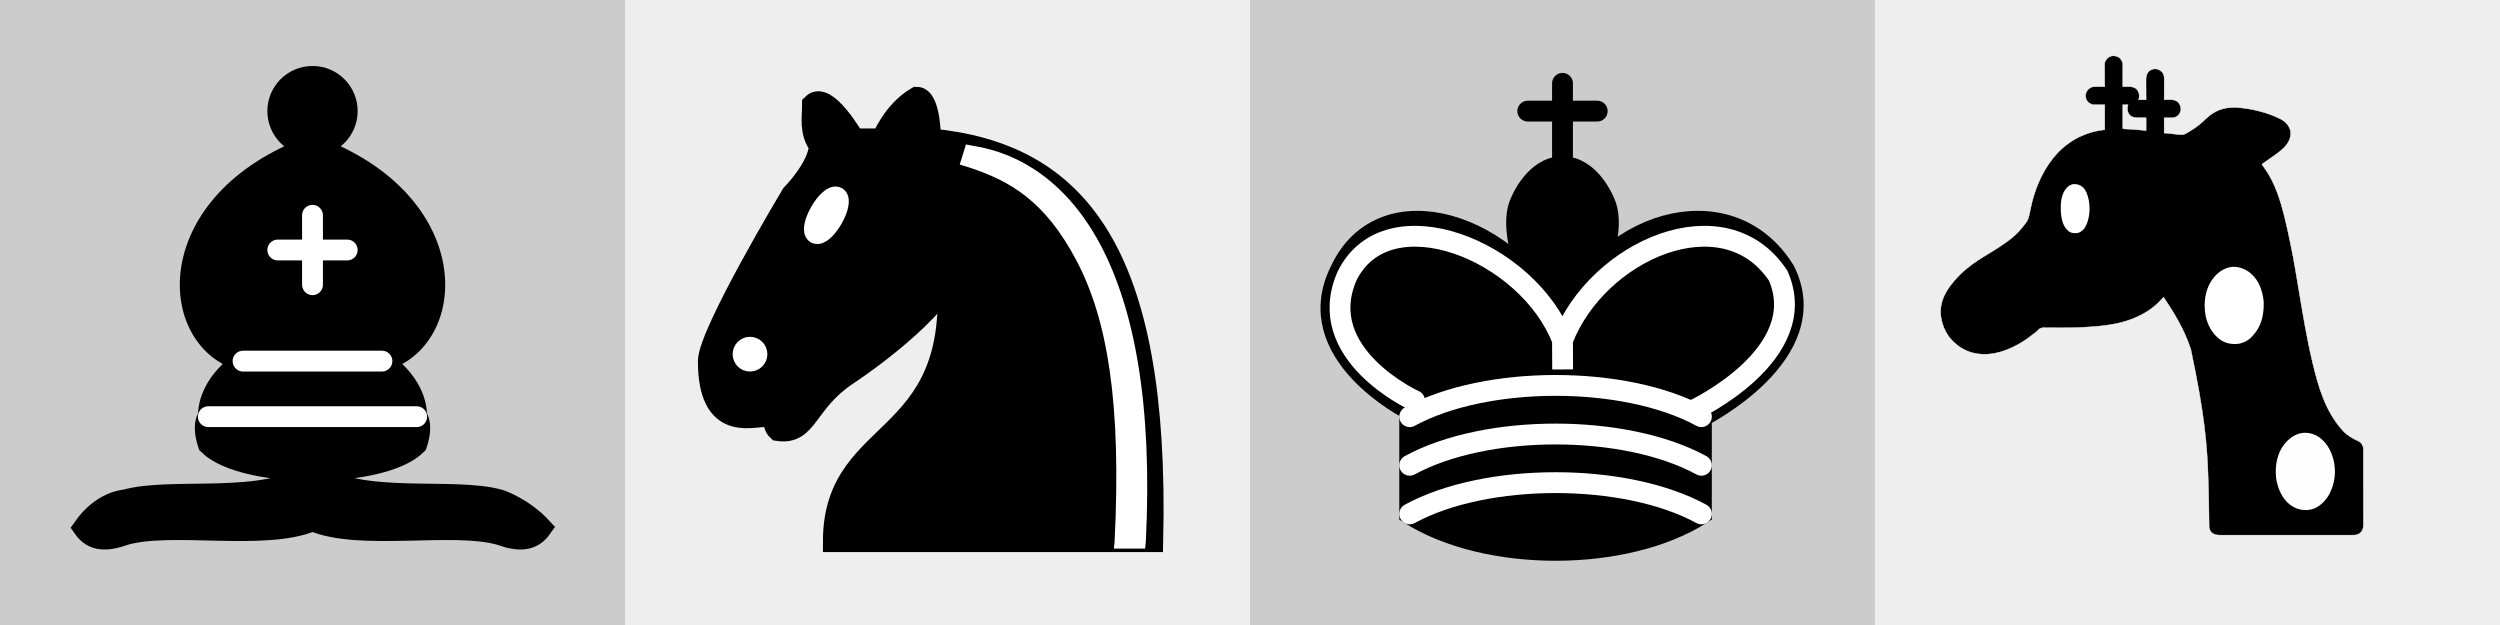
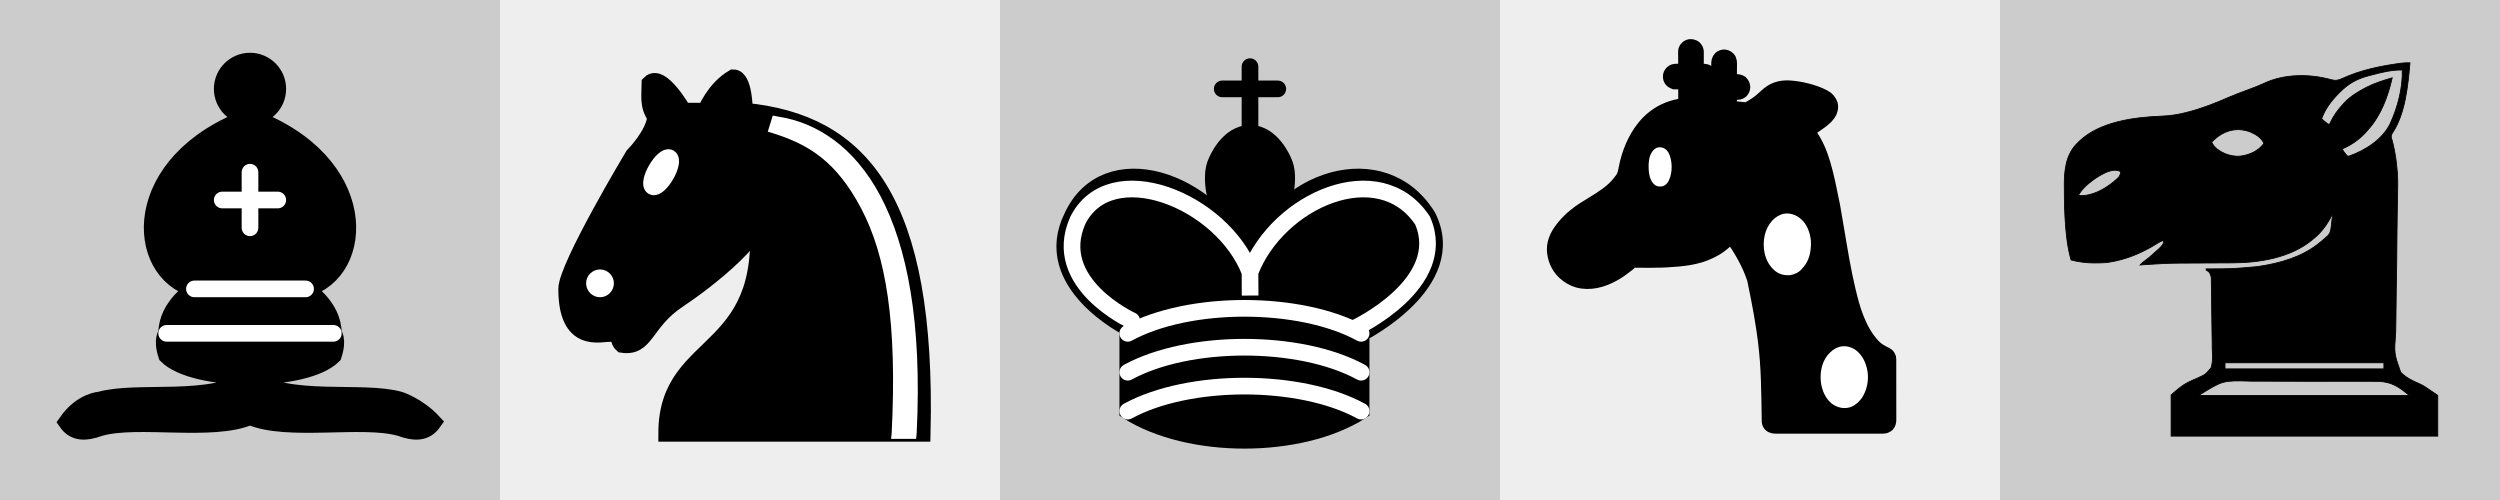
- <svg xmlns="http://www.w3.org/2000/svg" xmlns:xlink="http://www.w3.org/1999/xlink" version="1.1" viewBox="0 0 180 45" width="180" height="45">
+ <svg xmlns="http://www.w3.org/2000/svg" xmlns:xlink="http://www.w3.org/1999/xlink" version="1.1" viewBox="0 0 225 45" width="225" height="45">
  <symbol id="B" width="45" height="45" overflow="visible">
    <rect width="45" height="45" fill="#ccc" />
  </symbol>
  <symbol id="B_v1" width="45" height="45" overflow="visible">
    <g fill-rule="evenodd" stroke-width="1.5" stroke-linecap="round" stroke-linejoin="miter" stroke-miterlimit="4">
      <path fill="#000" stroke="#000" stroke-linecap="butt" d="M 9,36 C 12.39,35.03 19.11,36.43 22.5,34 C 25.89,36.43 32.61,35.03 36,36 C 36,36 37.65,36.54 39,38 C 38.32,38.97 37.35,38.99 36,38.5 C 32.61,37.53 25.89,38.96 22.5,37.5 C 19.11,38.96 12.39,37.53 9,38.5 C 7.646,38.99 6.677,38.97 6,38 C 7.354,36.06 9,36 9,36 z M 15,32 C 17.5,34.5 27.5,34.5 30,32 C 30.5,30.5 30,30 30,30 C 30,27.5 27.5,26 27.5,26 C 33,24.5 33.5,14.5 22.5,10.5 C 11.5,14.5 12,24.5 17.5,26 C 17.5,26 15,27.5 15,30 C 15,30 14.5,30.5 15,32 z M 25 8 A 2.5 2.5 0 1 1  20,8 A 2.5 2.5 0 1 1  25 8 z" />
      <path d="M 17.5,26 L 27.5,26 M 15,30 L 30,30 M 22.5,15.5 L 22.5,20.5 M 20,18 L 25,18" fill="none" stroke="#fff" stroke-linejoin="miter" />
    </g>
  </symbol>
  <symbol id="N" width="45" height="45" overflow="visible">
    <rect width="45" height="45" fill="#eee" />
  </symbol>
  <symbol id="N_v1" width="45" height="45" overflow="visible">
    <g fill-rule="evenodd" stroke-width="1.5" stroke-linecap="round" stroke-linejoin="miter" stroke-miterlimit="4">
      <path d="M 22,10 C 32.5,11 38.5,18 38,39 L 15,39 C 15,30 25,32.5 23,18" fill="#000" stroke="#000" />
      <path d="M 24,18 C 24.38,20.91 18.45,25.37 16,27 C 13,29 13.18,31.34 11,31 C 9.958,30.06 12.41,27.96 11,28 C 10,28 11.19,29.23 10,30 C 9,30 5.997,31 6,26 C 6,24 12,14 12,14 C 12,14 13.89,12.1 14,10.5 C 13.27,9.506 13.5,8.5 13.5,7.5 C 14.5,6.5 16.5,10 16.5,10 L 18.5,10 C 18.5,10 19.28,8.008 21,7 C 22,7 22,10 22,10" fill="#000" stroke="#000" />
      <path d="M 9.5 25.5 A 0.5 0.5 0 1 1 8.5,25.5 A 0.5 0.5 0 1 1 9.5 25.5 z" fill="#fff" stroke="#fff" />
      <path d="M 15 15.5 A 0.5 1.5 0 1 1  14,15.5 A 0.5 1.5 0 1 1  15 15.5 z" transform="matrix(0.866,0.5,-0.5,0.866,9.693,-5.173)" fill="#fff" stroke="#fff" />
      <path d="M 24.55,10.4 L 24.1,11.85 L 24.6,12 C 27.75,13 30.25,14.49 32.5,18.75 C 34.75,23.01 35.75,29.06 35.25,39 L 35.2,39.5 L 37.45,39.5 L 37.5,39 C 38,28.94 36.62,22.15 34.25,17.66 C 31.88,13.17 28.46,11.02 25.06,10.5 L 24.55,10.4 z " fill="#fff" stroke="none" />
    </g>
  </symbol>
  <symbol id="K" width="45" height="45" overflow="visible">
    <g fill-rule="evenodd" stroke-width="1.5" stroke-linecap="round" stroke-linejoin="miter" stroke-miterlimit="4">
      <path d="M 22.5,11.63 L 22.5,6 M 20,8 L 25,8" fill="none" stroke="#000" stroke-linejoin="miter" />
      <path d="M 22.5,25 C 22.5,25 27,17.5 25.5,14.5 C 25.5,14.5 24.5,12 22.5,12 C 20.5,12 19.5,14.5 19.5,14.5 C 18,17.5 22.5,25 22.5,25" fill="#000" stroke="#000" stroke-linecap="butt" stroke-linejoin="miter" />
      <path d="M 11.5,37 C 17,40.5 27,40.5 32.5,37 L 32.5,30 C 32.5,30 41.5,25.5 38.5,19.5 C 34.5,13 25,16 22.5,23.5 L 22.5,27 L 22.5,23.5 C 19,16 9.5,13 6.5,19.5 C 3.5,25.5 11.5,29.5 11.5,29.5 L 11.5,37 z" fill="#000" stroke="#000" />
      <path d="M 32,29.5 C 32,29.5 40.5,25.5 38.03,19.85 C 34.15,14 25,18 22.5,24.5 L 22.51,26.6 L 22.5,24.5 C 20,18 9.906,14 6.997,19.85 C 4.5,25.5 11.85,28.85 11.85,28.85" fill="none" stroke="#fff" />
      <path d="M 11.5,30 C 17,27 27,27 32.5,30 M 11.5,33.5 C 17,30.5 27,30.5 32.5,33.5 M 11.5,37 C 17,34 27,34 32.5,37" fill="none" stroke="#fff" />
    </g>
  </symbol>
  <symbol id="G" width="45" height="45" overflow="visible">
    <g fill-rule="evenodd" stroke-width="1.5" stroke-linecap="round" stroke-linejoin="miter" stroke-miterlimit="4" transform="translate(20, 22) scale(0.02) translate(-960, -960)">
-       <path d="M0 0 C6.698 5.745 10.606 13.333 12 22 C12.088 24.708 12.127 27.388 12.114 30.095 C12.114 30.895 12.114 31.696 12.114 32.521 C12.113 35.156 12.106 37.791 12.098 40.426 C12.096 42.257 12.094 44.088 12.093 45.92 C12.09 50.732 12.08 55.544 12.069 60.355 C12.058 65.269 12.054 70.182 12.049 75.096 C12.038 84.73 12.021 94.365 12 104 C12.862 103.99 13.723 103.979 14.611 103.968 C17.848 103.934 21.086 103.909 24.323 103.89 C25.717 103.88 27.11 103.867 28.504 103.849 C40.729 103.7 50.998 104.247 61 112 C69.228 120.352 71.234 127.741 71.33 139.19 C71.264 143.743 70.499 146.502 69 151 C77.91 151 86.82 151 96 151 C95.979 148.513 95.958 146.026 95.937 143.464 C95.87 135.214 95.826 126.963 95.793 118.713 C95.772 113.715 95.744 108.717 95.698 103.719 C95.655 98.888 95.631 94.058 95.62 89.227 C95.613 87.391 95.599 85.555 95.577 83.719 C95.416 69.54 96.302 58.771 106.637 48.098 C112.823 42.607 120.192 40.454 128.312 39.688 C137.281 40.448 144.368 42.834 151 49 C151.556 49.514 152.111 50.029 152.684 50.559 C162.331 60.591 161.544 73.505 161.391 86.449 C161.383 88.317 161.377 90.184 161.373 92.052 C161.358 96.933 161.319 101.814 161.275 106.695 C161.234 111.689 161.215 116.683 161.195 121.678 C161.153 131.452 161.084 141.226 161 151 C161.871 150.979 162.742 150.958 163.639 150.937 C166.937 150.867 170.233 150.818 173.531 150.78 C174.945 150.76 176.36 150.733 177.775 150.698 C188.598 150.437 198.888 151.17 208.316 157.078 C216.497 164.988 220.397 172.517 221.312 183.875 C221.025 192.523 217.717 200.542 212 207 C204.29 213.667 197.114 216.345 186.879 216.195 C186.218 216.193 185.556 216.191 184.875 216.189 C182.437 216.179 180 216.151 177.562 216.125 C172.097 216.084 166.631 216.042 161 216 C161 234.15 161 252.3 161 271 C165.62 271.33 170.24 271.66 175 272 C177.876 272.29 180.741 272.593 183.609 272.938 C185.122 273.112 186.635 273.287 188.148 273.461 C190.443 273.729 192.737 273.998 195.03 274.271 C200.349 274.899 205.671 275.471 211 276 C211.79 276.083 212.581 276.165 213.395 276.251 C222.683 277.183 230.524 277.875 238.812 272.875 C239.629 272.425 240.445 271.975 241.286 271.511 C243.888 270.054 246.444 268.534 249 267 C249.876 266.49 250.752 265.981 251.655 265.456 C264.135 258.188 275.796 250.104 287 241 C287.587 240.523 288.174 240.046 288.779 239.555 C297.157 232.701 305.086 225.379 313 218 C344.628 188.525 376.692 177.383 419.918 178.901 C470.052 181.285 534.378 196.791 579 220 C580.636 220.822 580.636 220.822 582.305 221.66 C598.216 230.223 609.332 243.21 615.117 260.301 C617.887 271.908 616.518 284.048 612 295 C611.474 296.286 611.474 296.286 610.938 297.598 C602.04 317.093 584.009 332.589 567 345 C566.018 345.725 566.018 345.725 565.016 346.464 C552.201 355.91 539.091 364.943 526 374 C524.549 375.005 523.099 376.01 521.648 377.016 C518.767 379.012 515.884 381.007 513 383 C515.223 387.168 517.648 390.921 520.5 394.688 C575.559 469.629 596.35 571.967 625.14 716.137 C625.585 718.59 626.03 721.042 626.476 723.494 C633.696 763.273 640.319 803.149 646.919 843.034 C649.012 855.68 651.109 868.325 653.219 880.969 C653.356 881.794 653.494 882.619 653.636 883.469 C658.058 909.969 662.702 936.425 667.52 962.855 C667.666 963.658 667.812 964.461 667.963 965.288 C675.946 1009.1 684.689 1052.671 695 1096 C695.196 1096.829 695.393 1097.658 695.595 1098.513 C715.351 1181.893 741.422 1274.429 805 1343 C805.655 1343.709 806.31 1344.418 806.984 1345.148 C821.428 1360.271 839.533 1370.004 858.132 1379.035 C858.832 1379.379 859.532 1379.724 860.254 1380.078 C860.885 1380.387 861.516 1380.695 862.166 1381.013 C870.435 1385.465 874.874 1392.969 877.565 1401.867 C878.056 1404.273 878.128 1406.475 878.131 1408.931 C878.135 1409.929 878.139 1410.927 878.143 1411.955 C878.142 1413.05 878.141 1414.144 878.14 1415.271 C878.145 1417.018 878.145 1417.018 878.149 1418.799 C878.157 1422.032 878.159 1425.264 878.16 1428.497 C878.162 1431.983 878.169 1435.469 878.176 1438.956 C878.19 1446.58 878.196 1454.204 878.2 1461.828 C878.203 1466.59 878.207 1471.352 878.212 1476.114 C878.224 1489.303 878.234 1502.491 878.238 1515.68 C878.238 1516.524 878.238 1517.368 878.238 1518.238 C878.238 1519.084 878.239 1519.93 878.239 1520.801 C878.239 1522.516 878.24 1524.23 878.24 1525.945 C878.24 1526.795 878.241 1527.646 878.241 1528.522 C878.245 1542.295 878.262 1556.068 878.286 1569.841 C878.309 1583.987 878.322 1598.133 878.323 1612.278 C878.324 1620.219 878.33 1628.159 878.348 1636.099 C878.363 1642.862 878.368 1649.625 878.36 1656.388 C878.356 1659.836 878.357 1663.284 878.371 1666.732 C878.384 1670.477 878.378 1674.222 878.367 1677.967 C878.376 1679.048 878.384 1680.129 878.392 1681.242 C878.324 1691.69 876.031 1701.022 869 1709 C861.322 1715.512 853.141 1718.466 843.191 1718.38 C842.336 1718.385 841.48 1718.39 840.599 1718.394 C837.738 1718.406 834.877 1718.397 832.016 1718.388 C829.942 1718.392 827.868 1718.397 825.795 1718.404 C820.099 1718.418 814.403 1718.414 808.708 1718.407 C802.564 1718.402 796.42 1718.415 790.276 1718.425 C778.936 1718.441 767.596 1718.443 756.256 1718.439 C745.778 1718.434 735.3 1718.435 724.822 1718.44 C723.416 1718.441 722.01 1718.442 720.604 1718.443 C718.486 1718.444 716.367 1718.445 714.249 1718.446 C694.554 1718.457 674.859 1718.462 655.164 1718.454 C654.05 1718.453 654.05 1718.453 652.914 1718.453 C646.886 1718.45 640.857 1718.448 634.829 1718.445 C611.317 1718.435 587.806 1718.443 564.295 1718.467 C537.874 1718.493 511.454 1718.505 485.033 1718.498 C482.215 1718.498 479.398 1718.497 476.58 1718.496 C475.886 1718.496 475.192 1718.496 474.477 1718.496 C464.009 1718.494 453.54 1718.501 443.072 1718.515 C431.164 1718.53 419.257 1718.53 407.349 1718.513 C401.274 1718.504 395.199 1718.502 389.123 1718.517 C383.56 1718.531 377.997 1718.526 372.434 1718.507 C370.423 1718.503 368.412 1718.506 366.402 1718.517 C352.788 1718.582 341.317 1718.2 330.945 1708.293 C326.202 1702.702 322.918 1695.756 322.817 1688.389 C322.802 1687.44 322.787 1686.491 322.771 1685.513 C322.759 1684.471 322.747 1683.429 322.735 1682.356 C322.718 1681.254 322.702 1680.152 322.685 1679.016 C322.631 1675.335 322.583 1671.654 322.535 1667.973 C322.498 1665.382 322.46 1662.791 322.422 1660.201 C322.34 1654.688 322.262 1649.176 322.185 1643.664 C321.984 1629.363 321.759 1615.062 321.531 1600.762 C321.52 1600.059 321.509 1599.356 321.497 1598.631 C320.98 1566.075 320.255 1533.537 319 1501 C318.962 1500.013 318.962 1500.013 318.923 1499.005 C314.928 1395.196 307.909 1290.986 257 1050 C256.607 1048.802 256.214 1047.604 255.809 1046.369 C233.47 978.767 198.302 920.781 159 862 C158.212 862.789 157.423 863.578 156.611 864.391 C155.155 865.846 153.696 867.298 152.227 868.738 C149.193 871.72 146.316 874.757 143.562 878 C140.019 882.091 136.136 885.523 132 889 C131.076 889.812 130.151 890.624 129.199 891.461 C111.661 906.791 92.003 919.067 70.991 929.05 C69.699 929.666 68.412 930.291 67.13 930.927 C8.313 960.036 -61.387 966.382 -126 970 C-126.904 970.051 -127.808 970.102 -128.739 970.154 C-135.532 970.529 -142.327 970.844 -149.125 971.125 C-150.163 971.169 -151.202 971.213 -152.272 971.258 C-169.076 971.935 -185.856 972.036 -202.672 971.998 C-206.196 971.992 -209.72 971.993 -213.245 971.996 C-214.417 971.997 -215.59 971.999 -216.798 972 C-219.18 972.002 -221.563 972.005 -223.945 972.008 C-231.071 972.013 -238.194 971.971 -245.319 971.896 C-249.832 971.859 -254.343 971.864 -258.855 971.878 C-260.977 971.876 -263.099 971.857 -265.221 971.818 C-278.054 971.215 -278.054 971.215 -289.243 976.513 C-291.324 978.547 -293.165 980.745 -295 983 C-296.147 984.013 -297.323 984.996 -298.539 985.926 C-299.557 986.713 -300.576 987.501 -301.625 988.312 C-303.449 989.723 -305.274 991.132 -307.104 992.536 C-309.023 994.018 -310.926 995.519 -312.828 997.023 C-329.247 1009.919 -346.739 1021.852 -365 1032 C-365.86 1032.48 -366.721 1032.96 -367.607 1033.455 C-417.429 1060.961 -475.518 1076.872 -531.812 1061.25 C-556.234 1054.053 -577.524 1041.496 -596 1024 C-597.234 1022.846 -597.234 1022.846 -598.492 1021.668 C-626.856 994.32 -643.166 954.219 -644.031 915.035 C-644.163 872.991 -624.266 838.606 -598 807 C-597.224 806.056 -596.448 805.113 -595.649 804.141 C-589.466 796.682 -582.97 789.655 -576.093 782.833 C-574.493 781.243 -572.905 779.644 -571.316 778.043 C-564.866 771.583 -558.162 765.675 -551 760 C-549.706 758.928 -548.415 757.851 -547.129 756.77 C-522.95 736.639 -495.858 720.242 -469.066 703.874 C-434.802 683.031 -434.802 683.031 -402 660 C-401.381 659.533 -400.762 659.066 -400.125 658.584 C-381.723 644.599 -364.203 629.32 -350 611 C-349.225 610.042 -348.451 609.084 -347.652 608.098 C-345.489 605.379 -343.412 602.624 -341.365 599.818 C-340.45 598.6 -339.505 597.402 -338.533 596.229 C-326.379 581.509 -324.109 563.805 -320.537 545.614 C-307.851 481.402 -281.689 415.554 -241 364 C-240.299 363.107 -239.597 362.213 -238.875 361.293 C-225.944 345.152 -211.356 329.68 -195 317 C-194.042 316.225 -193.084 315.451 -192.098 314.652 C-152.872 283.44 -102.744 263.974 -53 259 C-53 229.3 -53 199.6 -53 169 C-67.19 169 -81.38 169 -96 169 C-107.046 164.581 -113.701 161.582 -119 151 C-122.321 142.148 -123.13 133.845 -119.867 124.891 C-115.513 115.325 -109.817 109.78 -100.176 105.727 C-94.688 103.894 -89.486 103.868 -83.762 103.902 C-82.881 103.904 -82 103.905 -81.093 103.907 C-78.291 103.912 -75.489 103.925 -72.688 103.938 C-70.783 103.943 -68.879 103.947 -66.975 103.951 C-62.316 103.962 -57.658 103.979 -53 104 C-53.009 102.943 -53.018 101.885 -53.027 100.796 C-53.108 90.806 -53.168 80.817 -53.207 70.827 C-53.228 65.692 -53.256 60.557 -53.302 55.422 C-53.345 50.462 -53.369 45.502 -53.38 40.542 C-53.387 38.654 -53.401 36.766 -53.423 34.878 C-53.623 16.677 -53.623 16.677 -49 9 C-48.554 8.202 -48.108 7.404 -47.648 6.582 C-42.517 -0.549 -35.133 -5.351 -26.402 -6.809 C-16.414 -7.604 -8.375 -5.576 0 0 Z M12 169 C12 197.38 12 225.76 12 255 C15.901 255.975 19.496 256.248 23.48 256.395 C25.034 256.461 26.588 256.528 28.142 256.596 C28.964 256.631 29.786 256.666 30.633 256.702 C52.53 257.649 74.195 259.737 96 262 C96 246.82 96 231.64 96 216 C82.299 215.83 82.299 215.83 68.598 215.702 C66.86 215.673 65.121 215.642 63.383 215.609 C62.506 215.608 61.628 215.607 60.724 215.606 C51.458 215.395 43.571 212.442 36.758 206.07 C31.399 199.759 28.857 192.483 28.812 184.312 C28.798 183.133 28.784 181.954 28.77 180.738 C29 177 29 177 31 169 C24.73 169 18.46 169 12 169 Z " fill="#000" stroke="#fff" transform="translate(840,68)" />
-       <path d="M0 0 C28.486 22.638 43.817 54.922 50.25 90.25 C50.381 90.97 50.513 91.691 50.648 92.433 C57.695 133.559 48.893 178.183 26.25 213.25 C23.76 216.76 21.093 220.022 18.25 223.25 C17.564 224.067 16.878 224.885 16.172 225.727 C2.49 241.623 -16.66 254.91 -37.75 258.25 C-38.419 258.361 -39.088 258.472 -39.777 258.586 C-65.04 262.067 -88.347 255.225 -108.75 240.25 C-138.208 217.227 -154.05 179.58 -158.75 143.25 C-163.503 101.649 -155.562 55.391 -128.961 21.883 C-114.795 5.014 -99.72 -7.677 -78.75 -14.75 C-77.774 -15.09 -76.798 -15.431 -75.793 -15.781 C-49.795 -23.299 -21.182 -16.076 0 0 Z " fill="#FEFEFE" transform="translate(1562.75,1436.75)" />
+       <path d="M0 0 C6.698 5.745 10.606 13.333 12 22 C12.088 24.708 12.127 27.388 12.114 30.095 C12.114 30.895 12.114 31.696 12.114 32.521 C12.113 35.156 12.106 37.791 12.098 40.426 C12.096 42.257 12.094 44.088 12.093 45.92 C12.09 50.732 12.08 55.544 12.069 60.355 C12.058 65.269 12.054 70.182 12.049 75.096 C12.038 84.73 12.021 94.365 12 104 C12.862 103.99 13.723 103.979 14.611 103.968 C17.848 103.934 21.086 103.909 24.323 103.89 C25.717 103.88 27.11 103.867 28.504 103.849 C40.729 103.7 50.998 104.247 61 112 C69.228 120.352 71.234 127.741 71.33 139.19 C71.264 143.743 70.499 146.502 69 151 C77.91 151 86.82 151 96 151 C95.979 148.513 95.958 146.026 95.937 143.464 C95.87 135.214 95.826 126.963 95.793 118.713 C95.772 113.715 95.744 108.717 95.698 103.719 C95.655 98.888 95.631 94.058 95.62 89.227 C95.613 87.391 95.599 85.555 95.577 83.719 C95.416 69.54 96.302 58.771 106.637 48.098 C112.823 42.607 120.192 40.454 128.312 39.688 C137.281 40.448 144.368 42.834 151 49 C151.556 49.514 152.111 50.029 152.684 50.559 C162.331 60.591 161.544 73.505 161.391 86.449 C161.383 88.317 161.377 90.184 161.373 92.052 C161.358 96.933 161.319 101.814 161.275 106.695 C161.234 111.689 161.215 116.683 161.195 121.678 C161.153 131.452 161.084 141.226 161 151 C161.871 150.979 162.742 150.958 163.639 150.937 C166.937 150.867 170.233 150.818 173.531 150.78 C174.945 150.76 176.36 150.733 177.775 150.698 C188.598 150.437 198.888 151.17 208.316 157.078 C216.497 164.988 220.397 172.517 221.312 183.875 C221.025 192.523 217.717 200.542 212 207 C204.29 213.667 197.114 216.345 186.879 216.195 C186.218 216.193 185.556 216.191 184.875 216.189 C182.437 216.179 180 216.151 177.562 216.125 C172.097 216.084 166.631 216.042 161 216 C161 234.15 161 252.3 161 271 C165.62 271.33 170.24 271.66 175 272 C177.876 272.29 180.741 272.593 183.609 272.938 C185.122 273.112 186.635 273.287 188.148 273.461 C190.443 273.729 192.737 273.998 195.03 274.271 C200.349 274.899 205.671 275.471 211 276 C211.79 276.083 212.581 276.165 213.395 276.251 C222.683 277.183 230.524 277.875 238.812 272.875 C239.629 272.425 240.445 271.975 241.286 271.511 C243.888 270.054 246.444 268.534 249 267 C249.876 266.49 250.752 265.981 251.655 265.456 C264.135 258.188 275.796 250.104 287 241 C287.587 240.523 288.174 240.046 288.779 239.555 C297.157 232.701 305.086 225.379 313 218 C344.628 188.525 376.692 177.383 419.918 178.901 C470.052 181.285 534.378 196.791 579 220 C580.636 220.822 580.636 220.822 582.305 221.66 C598.216 230.223 609.332 243.21 615.117 260.301 C617.887 271.908 616.518 284.048 612 295 C611.474 296.286 611.474 296.286 610.938 297.598 C602.04 317.093 584.009 332.589 567 345 C566.018 345.725 566.018 345.725 565.016 346.464 C552.201 355.91 539.091 364.943 526 374 C524.549 375.005 523.099 376.01 521.648 377.016 C518.767 379.012 515.884 381.007 513 383 C515.223 387.168 517.648 390.921 520.5 394.688 C575.559 469.629 596.35 571.967 625.14 716.137 C625.585 718.59 626.03 721.042 626.476 723.494 C633.696 763.273 640.319 803.149 646.919 843.034 C649.012 855.68 651.109 868.325 653.219 880.969 C653.356 881.794 653.494 882.619 653.636 883.469 C658.058 909.969 662.702 936.425 667.52 962.855 C667.666 963.658 667.812 964.461 667.963 965.288 C675.946 1009.1 684.689 1052.671 695 1096 C695.196 1096.829 695.393 1097.658 695.595 1098.513 C715.351 1181.893 741.422 1274.429 805 1343 C805.655 1343.709 806.31 1344.418 806.984 1345.148 C821.428 1360.271 839.533 1370.004 858.132 1379.035 C858.832 1379.379 859.532 1379.724 860.254 1380.078 C860.885 1380.387 861.516 1380.695 862.166 1381.013 C870.435 1385.465 874.874 1392.969 877.565 1401.867 C878.056 1404.273 878.128 1406.475 878.131 1408.931 C878.135 1409.929 878.139 1410.927 878.143 1411.955 C878.142 1413.05 878.141 1414.144 878.14 1415.271 C878.145 1417.018 878.145 1417.018 878.149 1418.799 C878.157 1422.032 878.159 1425.264 878.16 1428.497 C878.162 1431.983 878.169 1435.469 878.176 1438.956 C878.19 1446.58 878.196 1454.204 878.2 1461.828 C878.203 1466.59 878.207 1471.352 878.212 1476.114 C878.224 1489.303 878.234 1502.491 878.238 1515.68 C878.238 1516.524 878.238 1517.368 878.238 1518.238 C878.238 1519.084 878.239 1519.93 878.239 1520.801 C878.239 1522.516 878.24 1524.23 878.24 1525.945 C878.24 1526.795 878.241 1527.646 878.241 1528.522 C878.245 1542.295 878.262 1556.068 878.286 1569.841 C878.309 1583.987 878.322 1598.133 878.323 1612.278 C878.324 1620.219 878.33 1628.159 878.348 1636.099 C878.363 1642.862 878.368 1649.625 878.36 1656.388 C878.356 1659.836 878.357 1663.284 878.371 1666.732 C878.384 1670.477 878.378 1674.222 878.367 1677.967 C878.376 1679.048 878.384 1680.129 878.392 1681.242 C878.324 1691.69 876.031 1701.022 869 1709 C861.322 1715.512 853.141 1718.466 843.191 1718.38 C842.336 1718.385 841.48 1718.39 840.599 1718.394 C837.738 1718.406 834.877 1718.397 832.016 1718.388 C829.942 1718.392 827.868 1718.397 825.795 1718.404 C820.099 1718.418 814.403 1718.414 808.708 1718.407 C802.564 1718.402 796.42 1718.415 790.276 1718.425 C778.936 1718.441 767.596 1718.443 756.256 1718.439 C745.778 1718.434 735.3 1718.435 724.822 1718.44 C723.416 1718.441 722.01 1718.442 720.604 1718.443 C718.486 1718.444 716.367 1718.445 714.249 1718.446 C694.554 1718.457 674.859 1718.462 655.164 1718.454 C654.05 1718.453 654.05 1718.453 652.914 1718.453 C646.886 1718.45 640.857 1718.448 634.829 1718.445 C611.317 1718.435 587.806 1718.443 564.295 1718.467 C537.874 1718.493 511.454 1718.505 485.033 1718.498 C482.215 1718.498 479.398 1718.497 476.58 1718.496 C475.886 1718.496 475.192 1718.496 474.477 1718.496 C464.009 1718.494 453.54 1718.501 443.072 1718.515 C431.164 1718.53 419.257 1718.53 407.349 1718.513 C401.274 1718.504 395.199 1718.502 389.123 1718.517 C383.56 1718.531 377.997 1718.526 372.434 1718.507 C370.423 1718.503 368.412 1718.506 366.402 1718.517 C352.788 1718.582 341.317 1718.2 330.945 1708.293 C326.202 1702.702 322.918 1695.756 322.817 1688.389 C322.802 1687.44 322.787 1686.491 322.771 1685.513 C322.759 1684.471 322.747 1683.429 322.735 1682.356 C322.718 1681.254 322.702 1680.152 322.685 1679.016 C322.631 1675.335 322.583 1671.654 322.535 1667.973 C322.498 1665.382 322.46 1662.791 322.422 1660.201 C322.34 1654.688 322.262 1649.176 322.185 1643.664 C321.984 1629.363 321.759 1615.062 321.531 1600.762 C321.52 1600.059 321.509 1599.356 321.497 1598.631 C320.98 1566.075 320.255 1533.537 319 1501 C318.962 1500.013 318.962 1500.013 318.923 1499.005 C314.928 1395.196 307.909 1290.986 257 1050 C256.607 1048.802 256.214 1047.604 255.809 1046.369 C233.47 978.767 198.302 920.781 159 862 C158.212 862.789 157.423 863.578 156.611 864.391 C155.155 865.846 153.696 867.298 152.227 868.738 C149.193 871.72 146.316 874.757 143.562 878 C140.019 882.091 136.136 885.523 132 889 C131.076 889.812 130.151 890.624 129.199 891.461 C111.661 906.791 92.003 919.067 70.991 929.05 C69.699 929.666 68.412 930.291 67.13 930.927 C8.313 960.036 -61.387 966.382 -126 970 C-126.904 970.051 -127.808 970.102 -128.739 970.154 C-135.532 970.529 -142.327 970.844 -149.125 971.125 C-150.163 971.169 -151.202 971.213 -152.272 971.258 C-169.076 971.935 -185.856 972.036 -202.672 971.998 C-206.196 971.992 -209.72 971.993 -213.245 971.996 C-214.417 971.997 -215.59 971.999 -216.798 972 C-219.18 972.002 -221.563 972.005 -223.945 972.008 C-231.071 972.013 -238.194 971.971 -245.319 971.896 C-249.832 971.859 -254.343 971.864 -258.855 971.878 C-260.977 971.876 -263.099 971.857 -265.221 971.818 C-278.054 971.215 -278.054 971.215 -289.243 976.513 C-291.324 978.547 -293.165 980.745 -295 983 C-296.147 984.013 -297.323 984.996 -298.539 985.926 C-299.557 986.713 -300.576 987.501 -301.625 988.312 C-303.449 989.723 -305.274 991.132 -307.104 992.536 C-309.023 994.018 -310.926 995.519 -312.828 997.023 C-329.247 1009.919 -346.739 1021.852 -365 1032 C-365.86 1032.48 -366.721 1032.96 -367.607 1033.455 C-417.429 1060.961 -475.518 1076.872 -531.812 1061.25 C-556.234 1054.053 -577.524 1041.496 -596 1024 C-597.234 1022.846 -597.234 1022.846 -598.492 1021.668 C-626.856 994.32 -643.166 954.219 -644.031 915.035 C-644.163 872.991 -624.266 838.606 -598 807 C-597.224 806.056 -596.448 805.113 -595.649 804.141 C-589.466 796.682 -582.97 789.655 -576.093 782.833 C-574.493 781.243 -572.905 779.644 -571.316 778.043 C-564.866 771.583 -558.162 765.675 -551 760 C-549.706 758.928 -548.415 757.851 -547.129 756.77 C-522.95 736.639 -495.858 720.242 -469.066 703.874 C-434.802 683.031 -434.802 683.031 -402 660 C-401.381 659.533 -400.762 659.066 -400.125 658.584 C-381.723 644.599 -364.203 629.32 -350 611 C-349.225 610.042 -348.451 609.084 -347.652 608.098 C-345.489 605.379 -343.412 602.624 -341.365 599.818 C-340.45 598.6 -339.505 597.402 -338.533 596.229 C-326.379 581.509 -324.109 563.805 -320.537 545.614 C-307.851 481.402 -281.689 415.554 -241 364 C-240.299 363.107 -239.597 362.213 -238.875 361.293 C-225.944 345.152 -211.356 329.68 -195 317 C-194.042 316.225 -193.084 315.451 -192.098 314.652 C-152.872 283.44 -102.744 263.974 -53 259 C-53 229.3 -53 199.6 -53 169 C-67.19 169 -81.38 169 -96 169 C-107.046 164.581 -113.701 161.582 -119 151 C-122.321 142.148 -123.13 133.845 -119.867 124.891 C-115.513 115.325 -109.817 109.78 -100.176 105.727 C-94.688 103.894 -89.486 103.868 -83.762 103.902 C-82.881 103.904 -82 103.905 -81.093 103.907 C-78.291 103.912 -75.489 103.925 -72.688 103.938 C-70.783 103.943 -68.879 103.947 -66.975 103.951 C-62.316 103.962 -57.658 103.979 -53 104 C-53.009 102.943 -53.018 101.885 -53.027 100.796 C-53.108 90.806 -53.168 80.817 -53.207 70.827 C-53.228 65.692 -53.256 60.557 -53.302 55.422 C-53.345 50.462 -53.369 45.502 -53.38 40.542 C-53.387 38.654 -53.401 36.766 -53.423 34.878 C-53.623 16.677 -53.623 16.677 -49 9 C-48.554 8.202 -48.108 7.404 -47.648 6.582 C-42.517 -0.549 -35.133 -5.351 -26.402 -6.809 C-16.414 -7.604 -8.375 -5.576 0 0 Z M12 169 C12 197.38 12 225.76 12 255 C15.901 255.975 19.496 256.248 23.48 256.395 C25.034 256.461 26.588 256.528 28.142 256.596 C28.964 256.631 29.786 256.666 30.633 256.702 C52.53 257.649 74.195 259.737 96 262 C96 246.82 96 231.64 96 216 C82.299 215.83 82.299 215.83 68.598 215.702 C66.86 215.673 65.121 215.642 63.383 215.609 C62.506 215.608 61.628 215.607 60.724 215.606 C51.458 215.395 43.571 212.442 36.758 206.07 C31.399 199.759 28.857 192.483 28.812 184.312 C28.798 183.133 28.784 181.954 28.77 180.738 C29 177 29 177 31 169 C24.73 169 18.46 169 12 169 Z " fill="#000" stroke="#000" stroke-width="50" transform="translate(840,68)" />
+       <path d="M0 0 C28.486 22.638 43.817 54.922 50.25 90.25 C50.381 90.97 50.513 91.691 50.648 92.433 C57.695 133.559 48.893 178.183 26.25 213.25 C23.76 216.76 21.093 220.022 18.25 223.25 C17.564 224.067 16.878 224.885 16.172 225.727 C2.49 241.623 -16.66 254.91 -37.75 258.25 C-38.419 258.361 -39.088 258.472 -39.777 258.586 C-65.04 262.067 -88.347 255.225 -108.75 240.25 C-138.208 217.227 -154.05 179.58 -158.75 143.25 C-163.503 101.649 -155.562 55.391 -128.961 21.883 C-114.795 5.014 -99.72 -7.677 -78.75 -14.75 C-77.774 -15.09 -76.798 -15.431 -75.793 -15.781 C-49.795 -23.299 -21.182 -16.076 0 0 Z " fill="#fff" transform="translate(1562.75,1436.75)" />
      <path d="M0 0 C25.194 21.837 39.622 51.211 46.02 83.617 C46.171 84.357 46.321 85.097 46.477 85.859 C54.87 128.302 46.195 174.265 22.584 210.529 C8.121 231.963 -13.173 249.993 -39.102 255.25 C-64.644 259.041 -88.69 254.794 -109.688 239.362 C-132.168 221.995 -146.095 198.241 -154.98 171.617 C-155.304 170.659 -155.628 169.7 -155.962 168.713 C-158.5 160.89 -160.135 153.2 -161.23 145.055 C-161.398 143.809 -161.566 142.563 -161.739 141.28 C-166.028 106.614 -161.49 73.003 -145.98 41.617 C-145.438 40.482 -144.895 39.346 -144.336 38.176 C-131.512 12.747 -110.261 -7.433 -83.355 -17.195 C-81.906 -17.621 -80.446 -18.016 -78.98 -18.383 C-78.186 -18.586 -77.392 -18.79 -76.574 -19 C-48.99 -24.786 -21.607 -17.87 0 0 Z " fill="#000" transform="translate(1403.98,1183.383)" />
      <path d="M0 0 C2.406 1.892 4.708 3.855 6.996 5.887 C7.677 6.437 8.357 6.988 9.059 7.555 C37.118 30.627 50.342 69.972 53.996 104.887 C55.032 119.984 54.397 134.949 51.996 149.887 C51.802 151.312 51.611 152.738 51.426 154.164 C47.421 180.588 35.605 208.19 17.039 227.703 C14.948 229.866 14.948 229.866 13.121 232.336 C0.792 247.135 -20.104 257.442 -39.004 259.887 C-65.612 262.127 -86.992 256.936 -108.035 240.418 C-131.802 220.154 -147.366 192.378 -154.004 161.887 C-154.233 160.854 -154.233 160.854 -154.466 159.801 C-159.545 135.489 -159.686 106.093 -154.004 81.887 C-153.762 80.796 -153.762 80.796 -153.516 79.683 C-148.167 56.099 -137.247 33.855 -121.004 15.887 C-120.569 15.403 -120.134 14.918 -119.686 14.419 C-108.832 2.498 -96.041 -6.209 -81.004 -12.113 C-80.046 -12.526 -79.088 -12.938 -78.102 -13.363 C-52.102 -22.806 -21.957 -15.447 0 0 Z " fill="#fff" transform="translate(1305.004,838.1133)" />
      <path d="M0 0 C12.419 -0.496 22.503 3.986 31.594 12.309 C42.105 23.139 46.865 36.813 50.281 51.191 C50.446 51.866 50.612 52.541 50.782 53.236 C58.296 85.538 55.352 127.348 38.281 156.191 C32.76 164.868 24.878 171.353 15.281 175.191 C2.306 177.396 -8.594 177.851 -19.719 170.191 C-37.558 156.947 -44.184 135.306 -47.348 114.109 C-48.023 108.8 -48.488 103.541 -48.719 98.191 C-48.753 97.404 -48.787 96.617 -48.822 95.806 C-49.722 71.432 -47.999 42.004 -33.719 21.191 C-33.207 20.437 -32.695 19.683 -32.168 18.906 C-25.843 10.196 -17.132 2.902 -6.469 0.441 C-4.312 0.298 -2.156 0.152 0 0 Z " fill="#fff" transform="translate(677.7188,522.8086)" />
+     </g>
+   </symbol>
+   <symbol id="C" width="45" height="45" overflow="visible">
+     <g fill-rule="evenodd" stroke-width="1.5" stroke-linecap="round" stroke-linejoin="miter" stroke-miterlimit="4" transform="translate(-3,1) scale(0.05)">
+       <path d="M0 0 C-3.542 40.073 -8.343 91.304 -31.138 125.718 C-33.22 128.892 -34.037 130.591 -33.691 134.418 C-33.133 136.284 -33.133 136.284 -32.562 138.188 C-32.152 139.681 -31.751 141.178 -31.355 142.676 C-31.134 143.509 -30.913 144.343 -30.685 145.202 C-26.707 161.452 -24.222 178.319 -23 195 C-22.911 196.005 -22.821 197.01 -22.729 198.045 C-21.674 211.98 -22.098 225.91 -22.382 239.866 C-22.552 248.2 -22.693 256.534 -22.837 264.868 C-22.853 265.75 -22.868 266.631 -22.884 267.539 C-23.126 281.465 -23.306 295.39 -23.441 309.317 C-23.451 310.263 -23.46 311.21 -23.469 312.185 C-23.563 321.957 -23.65 331.73 -23.73 341.502 C-23.771 346.51 -23.815 351.518 -23.859 356.526 C-23.868 357.522 -23.877 358.519 -23.886 359.546 C-24.034 375.672 -24.331 391.792 -24.682 407.915 C-25.04 424.53 -25.232 441.142 -25.274 457.761 C-25.303 467.07 -25.406 476.367 -25.701 485.672 C-28.678 523.058 -28.678 523.058 -16.826 556.879 C-7.406 566.606 4.395 572.463 16.734 577.642 C23.909 580.709 30.135 585.042 36.455 589.567 C39.097 591.438 41.802 593.207 44.508 594.984 C48.878 597.878 48.878 597.878 50 599 C50 623.09 50 647.18 50 672 C-108.4 672 -266.8 672 -430 672 C-430 647.58 -430 623.16 -430 598 C-415.76 585.381 -408.307 578.842 -392.297 571.838 C-391.279 571.379 -390.262 570.92 -389.213 570.447 C-386.999 569.45 -384.777 568.471 -382.549 567.507 C-368.096 560.955 -368.096 560.955 -358.132 549.118 C-354.588 538.279 -355.601 526.103 -355.999 514.876 C-356.139 510.154 -356.13 505.432 -356.14 500.708 C-356.178 492.791 -356.316 484.882 -356.524 476.968 C-356.79 466.821 -356.893 456.679 -356.944 446.529 C-356.989 437.774 -357.103 429.019 -357.231 420.265 C-357.269 417.463 -357.3 414.661 -357.329 411.858 C-357.38 407.457 -357.474 403.057 -357.601 398.657 C-357.642 397.046 -357.67 395.435 -357.683 393.823 C-357.518 385.182 -357.518 385.182 -360.868 377.519 C-363.011 375.592 -363.011 375.592 -365.297 374.157 C-365.859 373.775 -366.421 373.393 -367 373 C-367 372.34 -367 371.68 -367 371 C-365.998 370.991 -365.998 370.991 -364.975 370.982 C-320.373 370.92 -320.373 370.92 -276 367 C-274.779 366.83 -273.558 366.66 -272.3 366.484 C-234.225 360.965 -194.42 349.588 -164 325 C-163.393 324.51 -162.786 324.019 -162.161 323.514 C-160.26 321.962 -158.376 320.394 -156.5 318.812 C-155.936 318.337 -155.372 317.862 -154.791 317.373 C-153.699 316.427 -152.625 315.459 -151.571 314.471 C-150 313 -150 313 -148.363 311.71 C-141.902 305.806 -142.079 296.252 -141.125 288.062 C-140.914 286.408 -140.7 284.754 -140.484 283.1 C-139.963 279.069 -139.473 275.036 -139 271 C-139.578 272.188 -139.578 272.188 -140.167 273.401 C-148.257 289.843 -159.475 305.585 -174 317 C-174.906 317.754 -175.812 318.508 -176.746 319.285 C-215.698 351.118 -271.316 360.062 -320.177 360.174 C-321.425 360.18 -322.672 360.187 -323.958 360.194 C-326.648 360.208 -329.338 360.22 -332.027 360.23 C-336.318 360.246 -340.608 360.269 -344.898 360.295 C-357.091 360.365 -369.284 360.425 -381.476 360.477 C-388.23 360.506 -394.983 360.541 -401.736 360.583 C-405.285 360.605 -408.834 360.624 -412.383 360.634 C-432.338 360.691 -452.105 361.559 -472 363 C-473.346 363.096 -474.693 363.192 -476.039 363.288 C-479.359 363.524 -482.68 363.762 -486 364 C-482.928 360.61 -479.685 358.007 -475.938 355.375 C-470.487 351.494 -465.682 347.193 -460.824 342.613 C-458.871 340.806 -456.934 339.1 -454.879 337.422 C-452.436 335.366 -450.335 333.343 -448.25 330.938 C-447.678 330.287 -447.105 329.636 -446.516 328.965 C-445.039 327.051 -443.998 325.196 -443 323 C-443.99 321.515 -443.99 321.515 -445 320 C-448.809 321.389 -451.979 323.17 -455.375 325.375 C-481.705 341.931 -511.111 354.437 -542 359 C-542.628 359.094 -543.257 359.187 -543.904 359.283 C-551.464 360.273 -559.076 360.283 -566.688 360.312 C-567.412 360.316 -568.137 360.32 -568.884 360.323 C-583.03 360.352 -596.283 358.448 -610 355 C-615.657 336.223 -618.103 317.053 -619.688 297.562 C-619.748 296.825 -619.809 296.088 -619.872 295.329 C-621.604 273.924 -622.202 252.466 -622.24 230.996 C-622.25 227.671 -622.281 224.346 -622.312 221.021 C-622.443 194.46 -619.728 166.446 -600.352 146.324 C-599.188 145.174 -599.188 145.174 -598 144 C-597.286 143.264 -596.572 142.528 -595.836 141.77 C-559.034 106.043 -496.565 97.975 -447.562 96.062 C-431.524 95.419 -416.546 93.174 -401 89 C-399.762 88.676 -398.525 88.352 -397.25 88.019 C-372.382 81.472 -348.905 72.056 -325.361 61.769 C-314.017 56.878 -302.453 52.615 -290.865 48.341 C-281.27 44.798 -271.766 41.226 -262.5 36.875 C-225.875 19.69 -180.32 19.721 -141.757 30.462 C-134.073 32.541 -128.815 31.628 -121.625 28.125 C-89.039 13.171 -53.325 5.78 -18 1 C-17.142 0.884 -16.284 0.767 -15.4 0.647 C-10.239 0.007 -5.2 -0.083 0 0 Z M-73 23 C-73.922 23.245 -74.844 23.49 -75.794 23.743 C-96.492 29.31 -111.275 37.852 -126.5 53.188 C-127.328 54.021 -128.156 54.855 -129.009 55.714 C-141.707 68.663 -153.153 83.622 -159 101 C-157.234 102.484 -155.462 103.962 -153.688 105.438 C-152.701 106.261 -151.715 107.085 -150.699 107.934 C-148.119 110.141 -148.119 110.141 -145 111 C-144.515 109.973 -144.031 108.945 -143.531 107.887 C-137.344 95 -129.838 84.416 -120 74 C-119.326 73.261 -118.652 72.523 -117.957 71.762 C-107.182 60.38 -93.834 52.144 -80 45 C-79.333 44.653 -78.665 44.307 -77.978 43.95 C-63.304 36.431 -47.761 31.677 -32 27 C-39.552 60.32 -51.916 94.123 -75 120 C-75.829 120.972 -76.658 121.944 -77.512 122.945 C-89.675 136.977 -104.886 147.817 -122 155 C-120.493 158.362 -118.562 161.002 -116.188 163.812 C-115.521 164.623 -114.855 165.434 -114.168 166.27 C-112.162 168.25 -112.162 168.25 -109.695 167.949 C-80.631 157.714 -49.964 138.397 -35.977 110.095 C-22.552 81.3 -12.807 44.882 -14 13 C-33.601 12.618 -54.221 17.914 -73 23 Z M-357 143 C-351.999 153.427 -342.448 159.464 -332.062 163.934 C-323.964 166.754 -314.603 169.075 -306 168 C-304.928 167.869 -303.855 167.737 -302.75 167.602 C-288.015 165.238 -273.604 158.818 -264.27 146.766 C-263.641 145.892 -263.641 145.892 -263 145 C-267.382 134.912 -277.779 128.633 -287.488 124.523 C-313.714 114.647 -338.452 123.004 -357 143 Z M-578 217 C-578.824 217.678 -579.647 218.356 -580.496 219.055 C-586.658 224.325 -591.755 230.063 -596 237 C-596 237.66 -596 238.32 -596 239 C-573.553 240.68 -550.112 228.05 -533.363 214.07 C-532.193 213.046 -532.193 213.046 -531 212 C-530.148 211.255 -529.296 210.51 -528.418 209.742 C-523.275 205.171 -523.275 205.171 -520.938 198.938 C-520.958 197.968 -520.979 196.999 -521 196 C-536.553 186.177 -566.197 207.05 -578 217 Z M-333 540 C-333 543.63 -333 547.26 -333 551 C-238.62 551 -144.24 551 -47 551 C-47 547.37 -47 543.74 -47 540 C-141.38 540 -235.76 540 -333 540 Z M-379 598 C-379 598.33 -379 598.66 -379 599 C-254.26 599 -129.52 599 -1 599 C-2.65 597.68 -4.3 596.36 -6 595 C-6.872 594.288 -7.743 593.575 -8.641 592.842 C-26.234 578.75 -40.216 573.111 -63.144 573.472 C-66.886 573.51 -70.627 573.436 -74.369 573.378 C-81.659 573.283 -88.946 573.289 -96.236 573.334 C-102.175 573.369 -108.113 573.367 -114.052 573.341 C-114.905 573.337 -115.758 573.333 -116.636 573.329 C-118.369 573.321 -120.103 573.314 -121.836 573.306 C-138.009 573.236 -154.181 573.285 -170.354 573.373 C-184.153 573.446 -197.949 573.41 -211.748 573.297 C-227.864 573.164 -243.979 573.106 -260.096 573.157 C-261.823 573.163 -263.551 573.168 -265.279 573.173 C-266.553 573.177 -266.553 573.177 -267.853 573.18 C-273.764 573.193 -279.674 573.154 -285.586 573.093 C-336.859 571.645 -336.859 571.645 -379 598 Z " fill="#000" transform="translate(798,93)" stroke="black" />
    </g>
  </symbol>
  <use xlink:href="#B" x="0" y="0" />
  <use xlink:href="#N" x="45" y="0" />
  <use xlink:href="#B" x="90" y="0" />
  <use xlink:href="#N" x="135" y="0" />
+   <use xlink:href="#B" x="180" y="0" />
  <use xlink:href="#B_v1" x="0" y="0" />
  <use xlink:href="#N_v1" x="45" y="0" />
  <use xlink:href="#K" x="90" y="0" />
  <use xlink:href="#G" x="135" y="0" />
+   <use xlink:href="#C" x="180" y="0" />
</svg>
